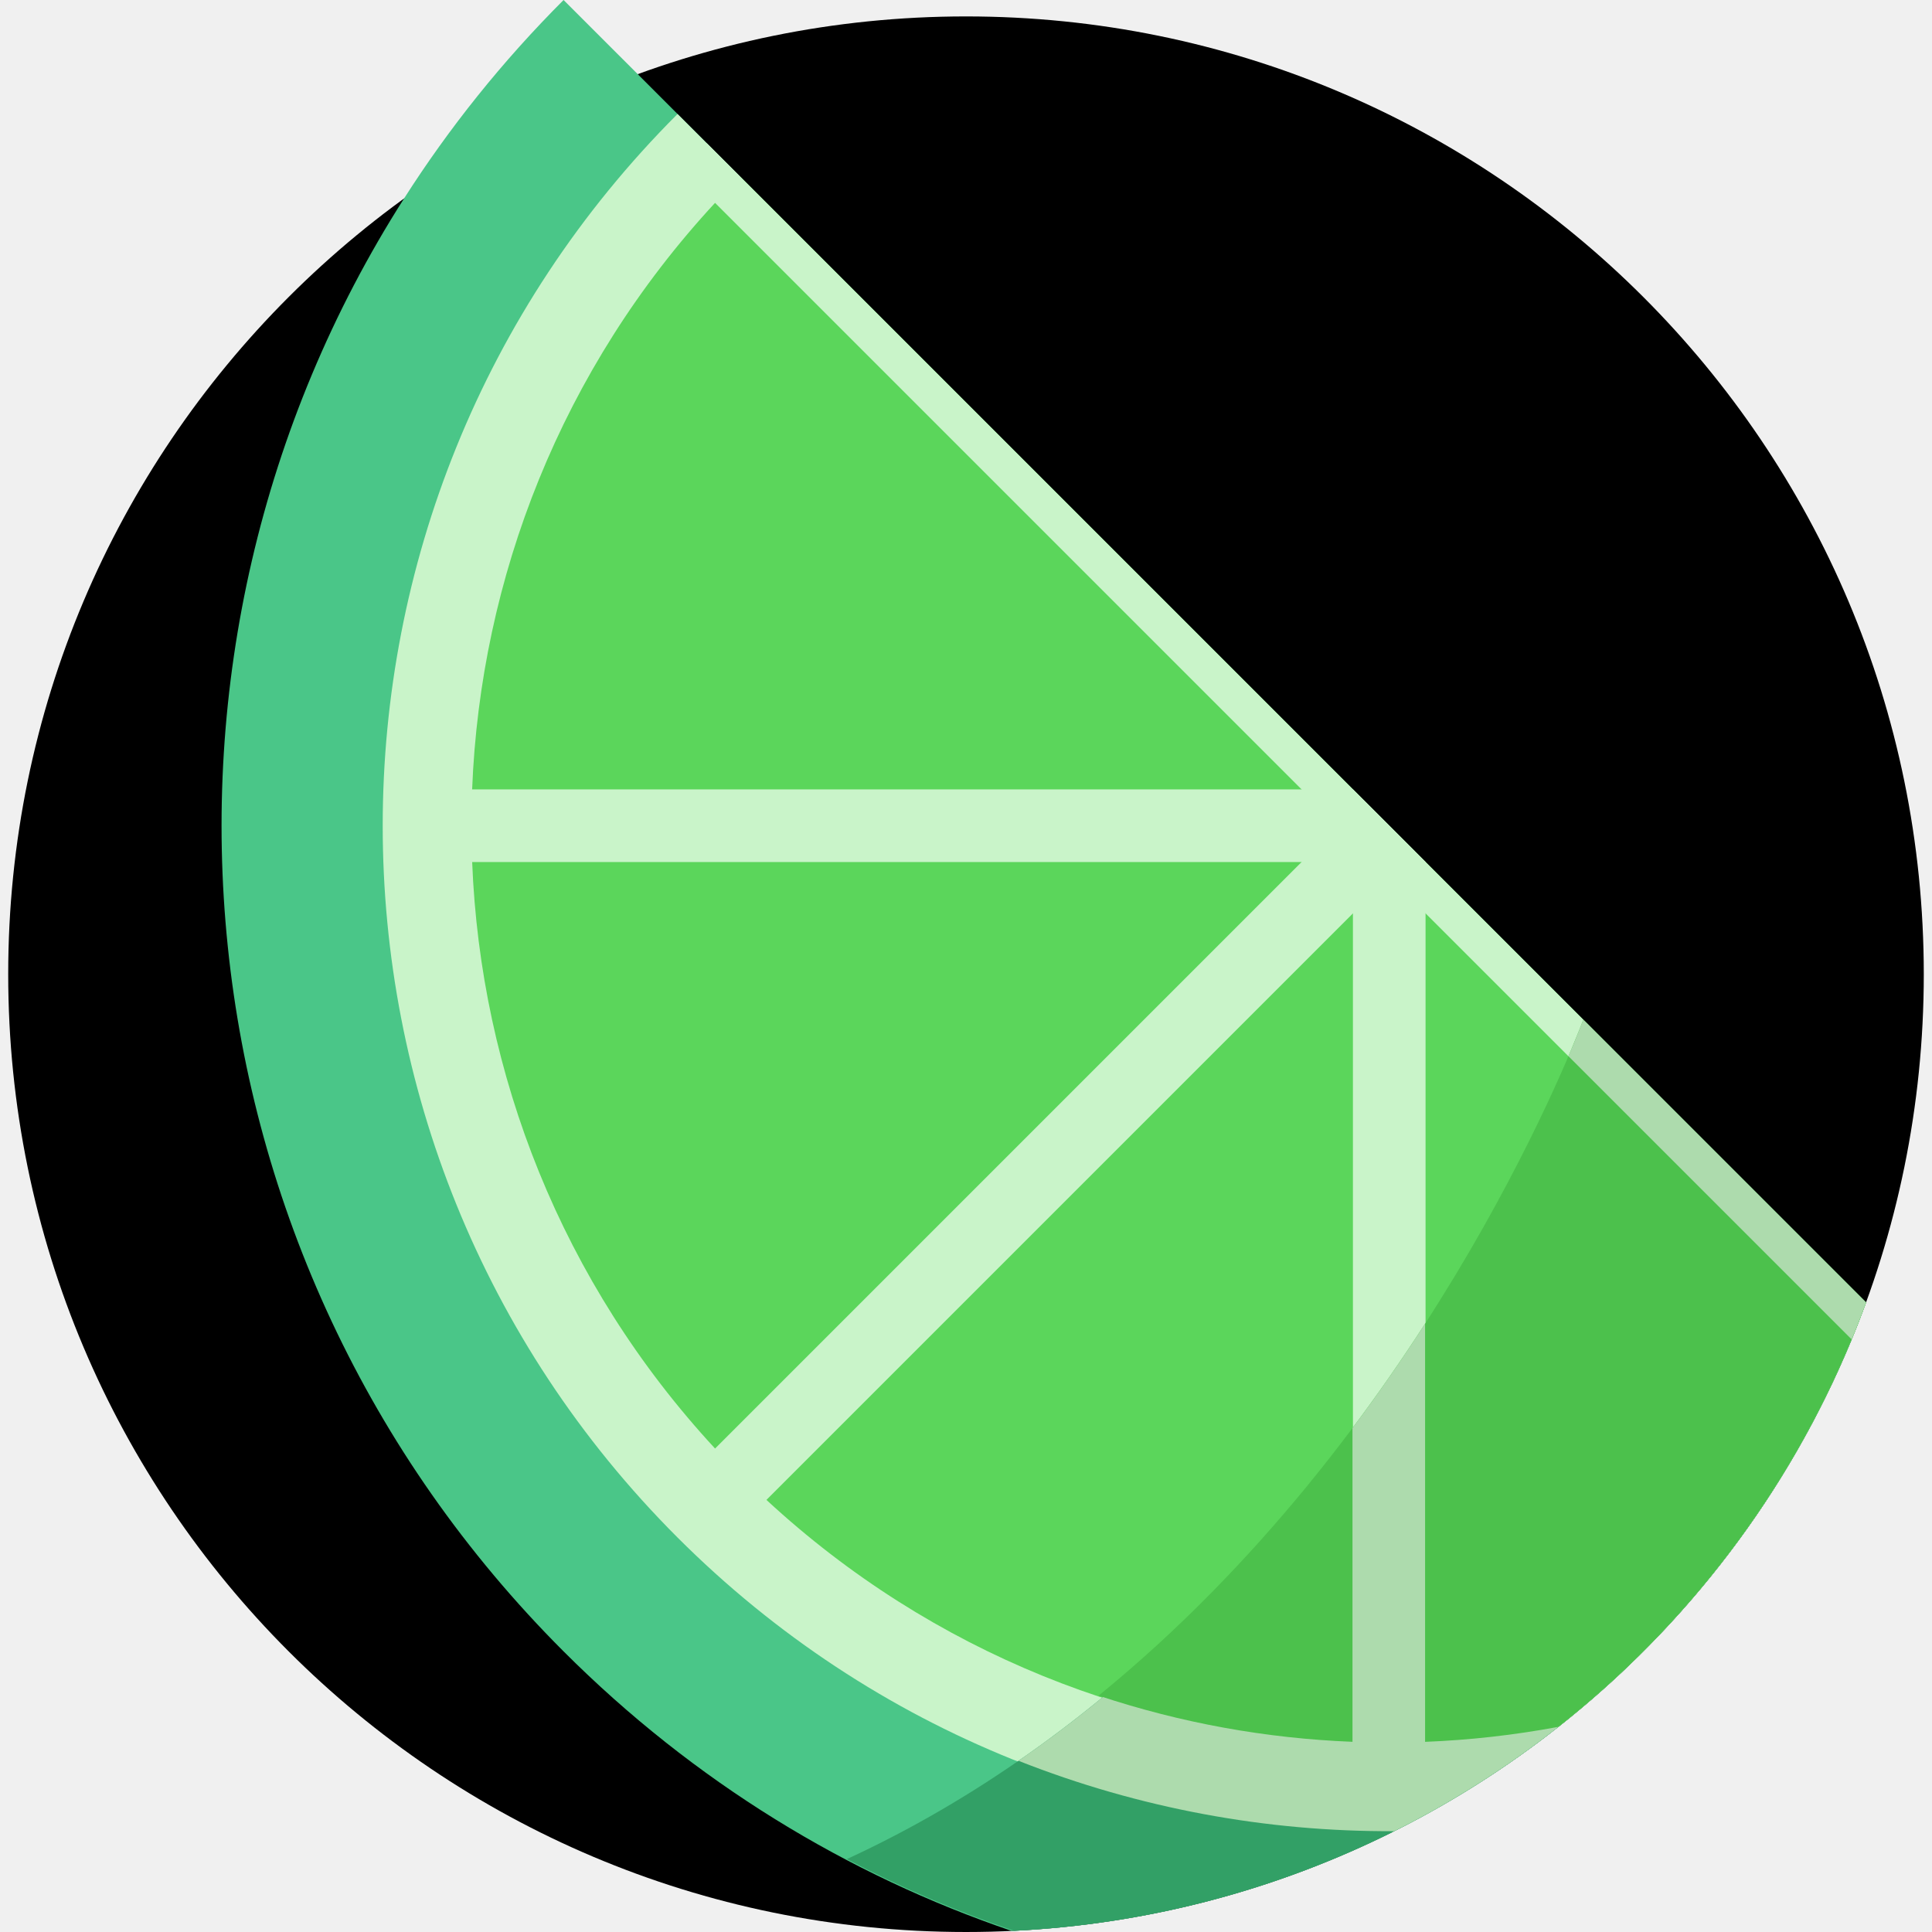
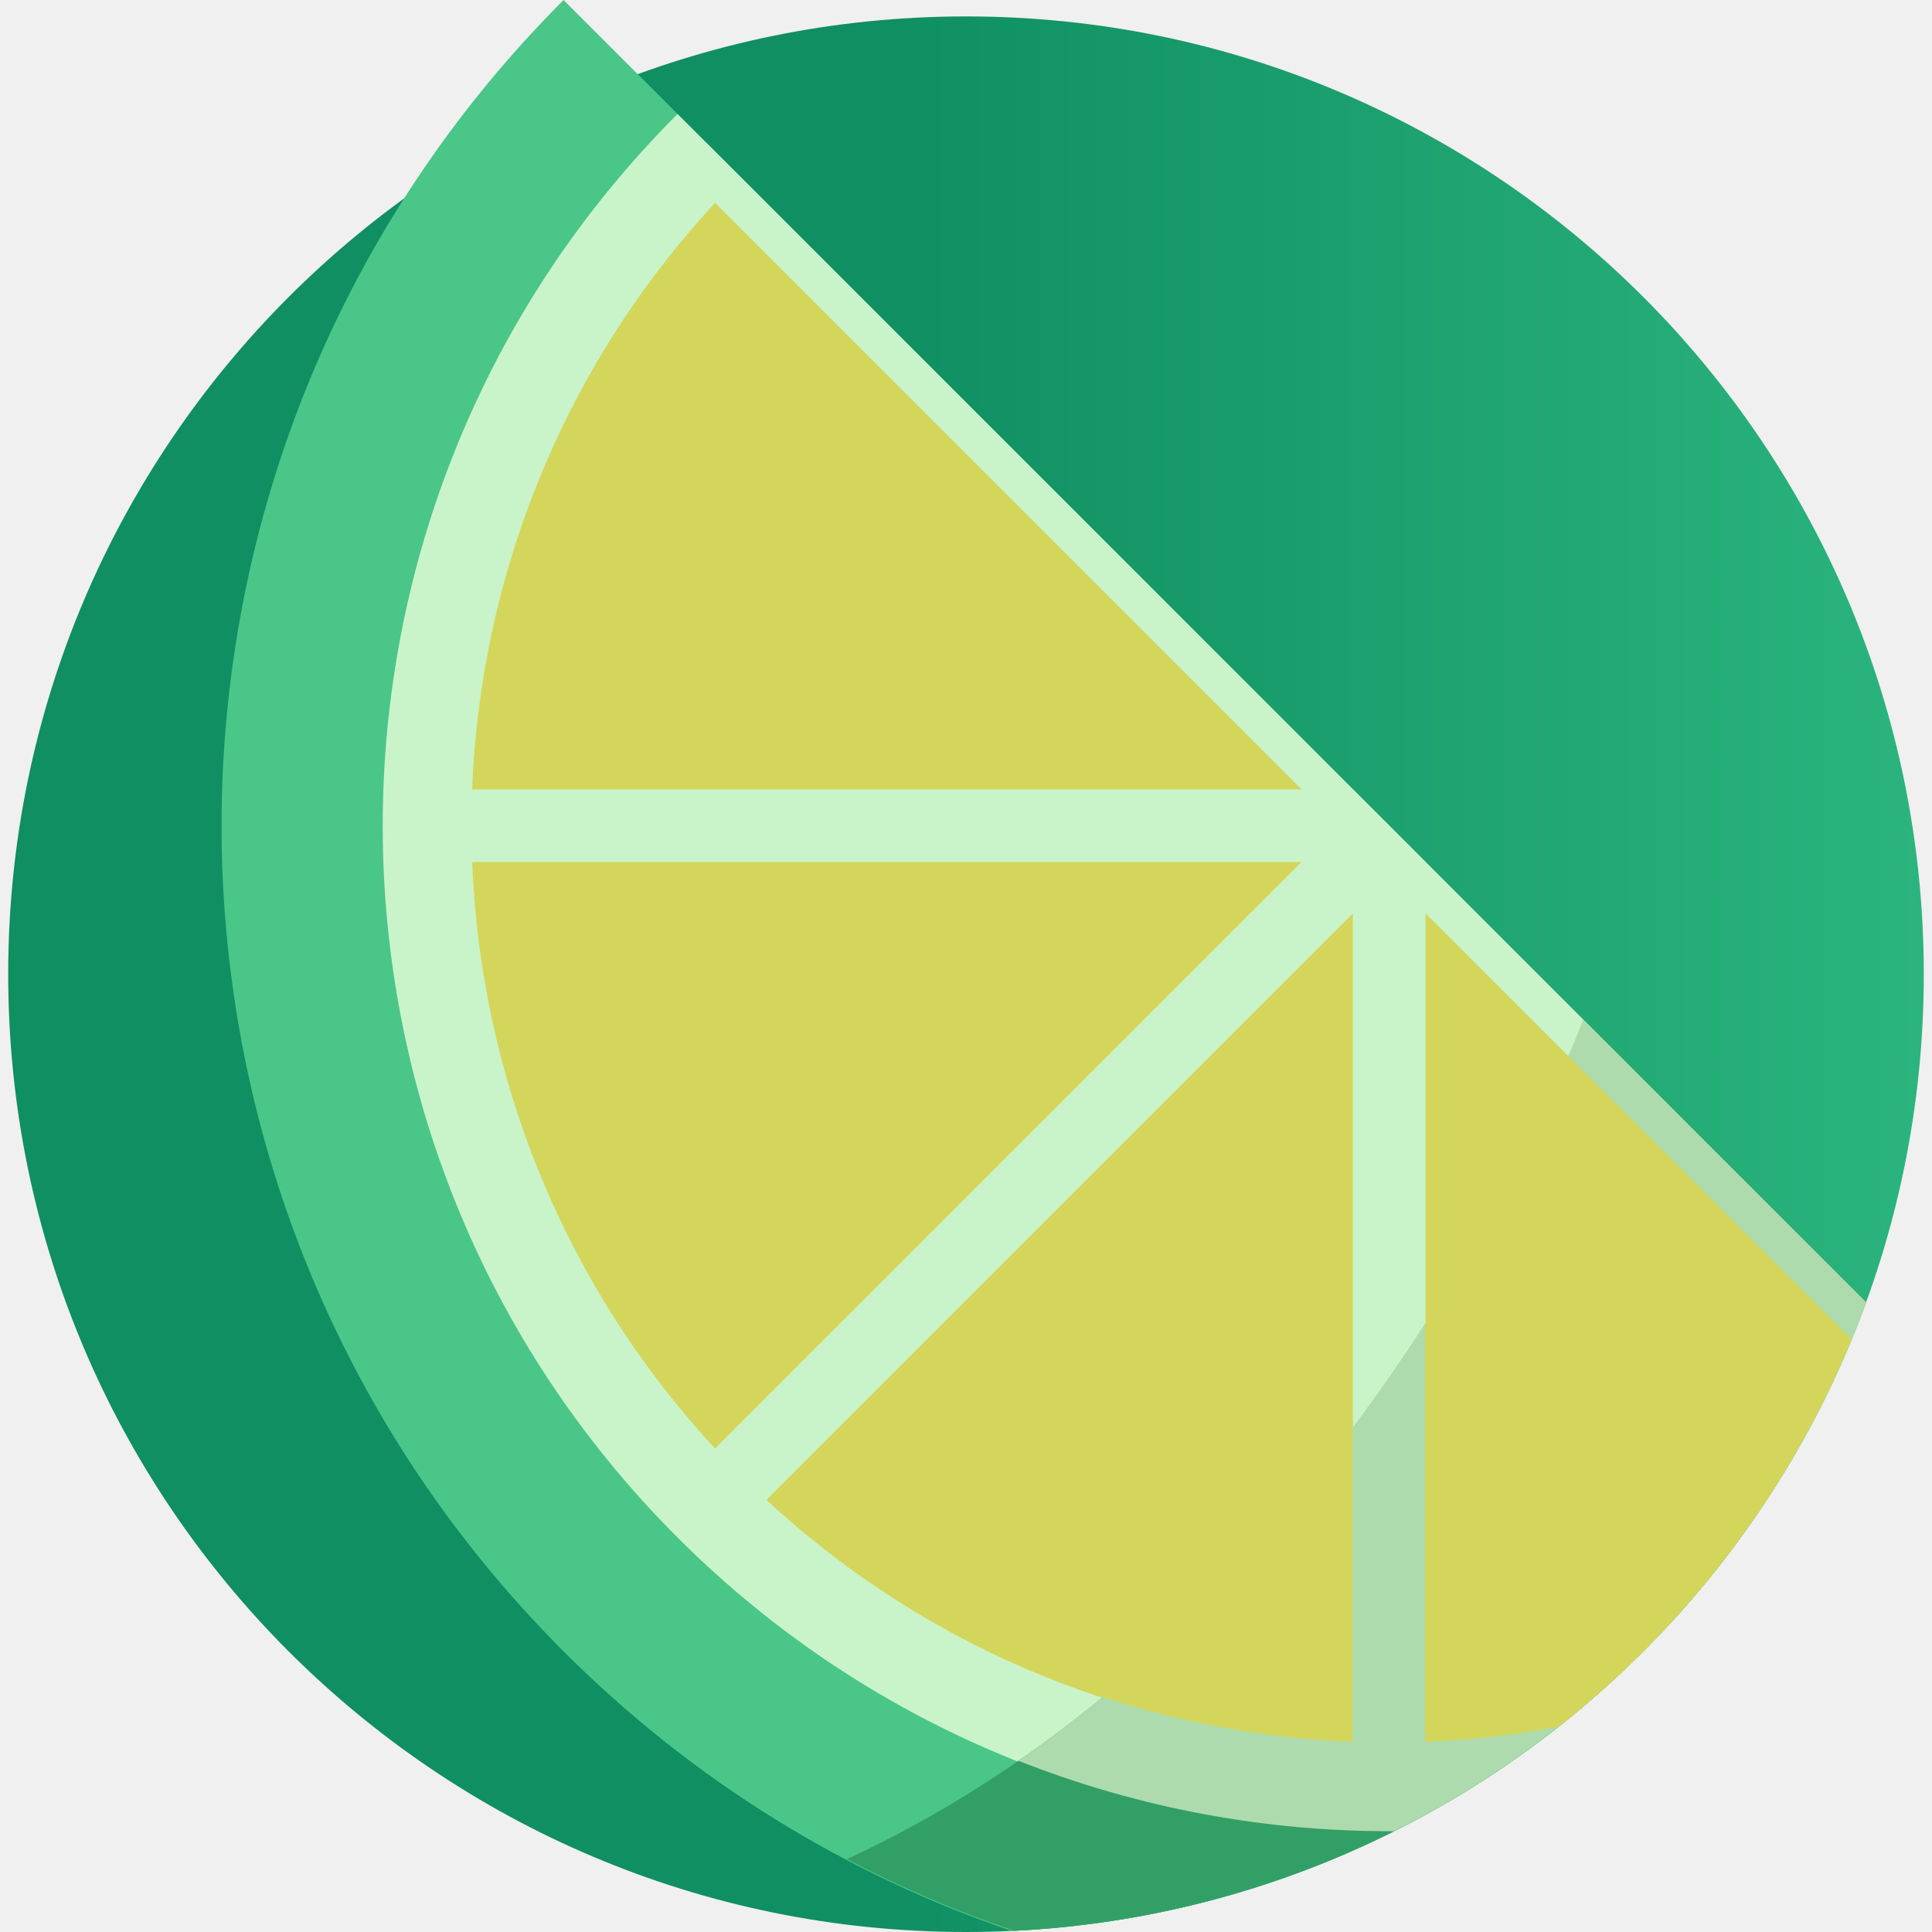
- <svg xmlns="http://www.w3.org/2000/svg" width="512" height="512" viewBox="0 0 512 512" fill="none">
+ <svg xmlns="http://www.w3.org/2000/svg" width="243" height="243" viewBox="0 0 243 243" fill="none">
  <g clip-path="url(#clip0)">
-     <path d="M255.999 511.999C396.182 511.999 509.823 398.358 509.823 258.175C509.823 117.992 396.182 4.351 255.999 4.351C115.816 4.351 2.175 117.992 2.175 258.175C2.175 398.358 115.816 511.999 255.999 511.999Z" fill="url(#paint0_linear)" />
-     <path d="M494.522 345.169V345.179C493.32 348.474 492.046 351.737 490.709 354.969C473.884 395.736 446.74 431.168 412.531 458.001C399.032 468.589 384.434 477.841 368.946 485.559C338.321 500.788 304.195 510.019 268.09 511.708C224.702 496.934 183.945 472.236 149.352 437.633C44.798 333.079 30.698 172.31 107.073 52.609C118.967 33.95 133.067 16.297 149.353 0L169.006 19.653L179.553 30.21L187.313 37.97L196.171 46.818V46.828L358.535 209.192H358.545V209.202L377.784 228.441H377.794V228.451L494.522 345.169Z" fill="#4AC688" />
-     <path d="M494.522 345.18C493.32 348.475 492.046 351.738 490.709 354.97C473.884 395.737 446.74 431.169 412.531 458.002C399.032 468.59 384.434 477.842 368.946 485.56C300.414 485.767 231.829 459.722 179.542 407.444C75.381 303.273 75.381 134.382 179.552 30.21L196.17 46.828L358.534 209.192L358.544 209.202L494.522 345.18Z" fill="#C9F4C9" />
-     <path d="M494.522 345.169V345.179C493.32 348.474 492.046 351.737 490.709 354.969C473.884 395.736 446.74 431.168 412.531 458.001C401.042 460.125 389.428 461.41 377.783 461.865C371.38 462.124 364.947 462.124 358.544 461.855C302.516 459.659 247.121 438.203 203.111 397.487C200.77 395.332 198.449 393.094 196.17 390.815C193.891 388.536 191.653 386.215 189.498 383.874C148.783 339.864 127.327 284.458 125.13 228.441C124.861 222.028 124.861 215.605 125.12 209.202C127.316 153.164 148.772 97.768 189.498 53.758C191.653 51.417 193.88 49.106 196.17 46.827L358.534 209.191H358.544V209.201L377.783 228.44H377.793V228.45L494.522 345.169Z" fill="#5BD65B" />
-     <path d="M494.522 345.18C493.32 348.475 492.046 351.738 490.709 354.97L180.516 44.777L187.312 37.97L196.17 46.828L358.534 209.192L358.544 209.202L494.522 345.18Z" fill="#C9F4C9" />
-     <path d="M358.548 209.2L377.796 228.447L377.787 242.049V474.585L358.54 474.577V461.859V242.058V228.447V222.801V214.835L358.548 209.2Z" fill="#C9F4C9" />
-     <path d="M374.974 225.626L361.363 212.015L180.516 392.862L194.127 406.473L374.974 225.626Z" fill="#C9F4C9" />
-     <path d="M358.54 209.19L377.796 228.447H372.151H364.184H112.41L112.4 209.2H125.119H344.937L358.54 209.19Z" fill="#C9F4C9" />
-     <path d="M494.526 345.169C493.324 348.464 492.06 351.727 490.713 354.959C473.971 395.54 447.003 430.837 413.012 457.628C399.533 468.247 384.967 477.53 369.489 485.279C338.916 500.581 304.831 509.895 268.757 511.677C253.61 506.559 238.775 500.229 224.416 492.687C362.496 428.982 419.943 270.586 419.943 270.586L494.526 345.169Z" fill="#32A066" />
-     <path d="M494.526 345.169C493.324 348.464 492.06 351.727 490.713 354.959C473.971 395.54 447.003 430.837 413.012 457.628C399.533 468.247 384.967 477.53 369.489 485.279C335.673 485.465 301.827 479.249 269.918 466.631C375.239 393.851 419.943 270.586 419.943 270.586L494.526 345.169Z" fill="#ADDBAD" />
-     <path d="M494.526 345.169C493.324 348.464 492.06 351.727 490.713 354.959C473.971 395.54 447.003 430.837 413.012 457.628C401.326 459.814 389.505 461.14 377.663 461.606C371.26 461.865 364.837 461.865 358.424 461.596C335.652 460.705 312.984 456.633 291.145 449.361C376.337 379.927 415.55 280.874 419.59 270.234L494.526 345.169Z" fill="#4CC14C" />
-     <path d="M358.424 378.457C365.479 369.05 371.882 359.747 377.663 350.795V474.319L358.424 474.309V378.457Z" fill="#ADDBAD" />
-     <path d="M494.526 345.169C493.324 348.464 492.06 351.727 490.713 354.959L415.654 279.9C417.716 275.093 419.011 271.757 419.591 270.234L494.526 345.169Z" fill="#ADDBAD" />
+     <path d="M121.5 243C188.032 243 241.967 189.065 241.967 122.533C241.967 56 188.032 2.065 121.5 2.065C54.967 2.065 1.032 56 1.032 122.533C1.032 189.065 54.967 243 121.5 243Z" fill="url(#paint0_linear)" />
+     <path d="M234.705 163.821V163.826C234.135 165.389 233.53 166.938 232.895 168.472C224.91 187.82 212.027 204.637 195.791 217.372C189.385 222.397 182.456 226.788 175.105 230.451C160.571 237.679 144.374 242.06 127.238 242.862C106.646 235.85 87.302 224.128 70.884 207.705C21.262 158.083 14.569 81.78 50.818 24.969C56.463 16.113 63.155 7.735 70.884 0L80.212 9.328L85.218 14.338L88.901 18.021L93.105 22.22V22.225L170.164 99.285H170.169V99.289L179.3 108.42H179.305V108.425L234.705 163.821Z" fill="#4AC688" />
+     <path d="M234.705 163.826C234.135 165.39 233.53 166.938 232.896 168.472C224.91 187.821 212.027 204.637 195.792 217.372C189.385 222.398 182.456 226.789 175.106 230.452C142.58 230.55 110.029 218.189 85.213 193.377C35.777 143.936 35.777 63.779 85.217 14.338L93.104 22.225L170.164 99.285L170.169 99.289L234.705 163.826Z" fill="#C9F4C9" />
+     <path d="M234.705 163.821V163.826C234.135 165.389 233.53 166.938 232.895 168.472C224.91 187.82 212.027 204.637 195.791 217.372C190.339 218.38 184.826 218.99 179.3 219.206C176.261 219.329 173.207 219.329 170.169 219.201C143.577 218.159 117.286 207.976 96.398 188.651C95.287 187.629 94.186 186.566 93.104 185.485C92.022 184.403 90.96 183.302 89.938 182.191C70.614 161.303 60.431 135.007 59.388 108.42C59.26 105.377 59.26 102.328 59.383 99.29C60.425 72.693 70.609 46.402 89.938 25.514C90.96 24.403 92.017 23.306 93.104 22.225L170.164 99.284H170.169V99.289L179.3 108.42H179.304V108.425L234.705 163.821Z" fill="#D4D65B" />
+     <path d="M234.705 163.826C234.135 165.39 233.53 166.939 232.896 168.472L85.675 21.252L88.9 18.021L93.104 22.225L170.164 99.285L170.169 99.29L234.705 163.826Z" fill="#C9F4C9" />
+     <path d="M170.171 99.289L179.306 108.423L179.302 114.879V225.243L170.167 225.239V219.203V114.883V108.423V105.744V101.963L170.171 99.289Z" fill="#C9F4C9" />
+     <path d="M177.966 107.084L171.506 100.625L85.674 186.456L92.134 192.916L177.966 107.084Z" fill="#C9F4C9" />
+     <path d="M170.167 99.284L179.306 108.423H176.627H172.845H53.351L53.346 99.288H59.383H163.711L170.167 99.284Z" fill="#C9F4C9" />
+     <path d="M234.707 163.821C234.137 165.385 233.537 166.933 232.898 168.467C224.952 187.727 212.152 204.48 196.02 217.195C189.623 222.235 182.709 226.641 175.363 230.318C160.853 237.581 144.676 242.001 127.555 242.847C120.366 240.418 113.325 237.414 106.51 233.834C172.044 203.599 199.309 128.423 199.309 128.423L234.707 163.821Z" fill="#32A066" />
+     <path d="M234.707 163.821C234.137 165.385 233.537 166.933 232.898 168.467C224.952 187.727 212.152 204.48 196.02 217.195C189.623 222.235 182.709 226.641 175.363 230.318C159.314 230.407 143.25 227.456 128.106 221.468C178.092 186.926 199.309 128.423 199.309 128.423L234.707 163.821Z" fill="#ADDBAD" />
+     <path d="M234.707 163.821C234.137 165.385 233.537 166.933 232.898 168.467C224.952 187.727 212.152 204.48 196.02 217.195C190.474 218.232 184.863 218.862 179.243 219.083C176.204 219.206 173.156 219.206 170.112 219.078C159.304 218.655 148.546 216.723 138.181 213.271C178.614 180.317 197.225 133.306 199.142 128.256L234.707 163.821Z" fill="#D4D65B" />
+     <path d="M170.111 179.619C173.46 175.155 176.499 170.739 179.242 166.491V225.116L170.111 225.112V179.619Z" fill="#ADDBAD" />
+     <path d="M234.707 163.821C234.136 165.384 233.537 166.933 232.897 168.467L197.273 132.843C198.252 130.562 198.867 128.978 199.142 128.256L234.707 163.821Z" fill="#ADDBAD" />
  </g>
  <defs>
-     <linearGradient id="paint0_linear" x1="2.175" y1="258.175" x2="509.823" y2="258.175" gradientUnits="userSpaceOnUse">
-       <stop stopColor="#0F8F62" />
-       <stop offset="0.458" stopColor="#0F8F62" />
-       <stop offset="1" stopColor="#2BB47E" />
+     <linearGradient id="paint0_linear" x1="1.032" y1="122.533" x2="241.967" y2="122.533" gradientUnits="userSpaceOnUse">
+       <stop stop-color="#0F8F62" />
+       <stop offset="0.458" stop-color="#0F8F62" />
+       <stop offset="1" stop-color="#2BB47E" />
    </linearGradient>
    <clipPath id="clip0">
-       <rect width="511.999" height="511.999" fill="white" />
+       <rect width="243" height="243" fill="white" />
    </clipPath>
  </defs>
</svg>
